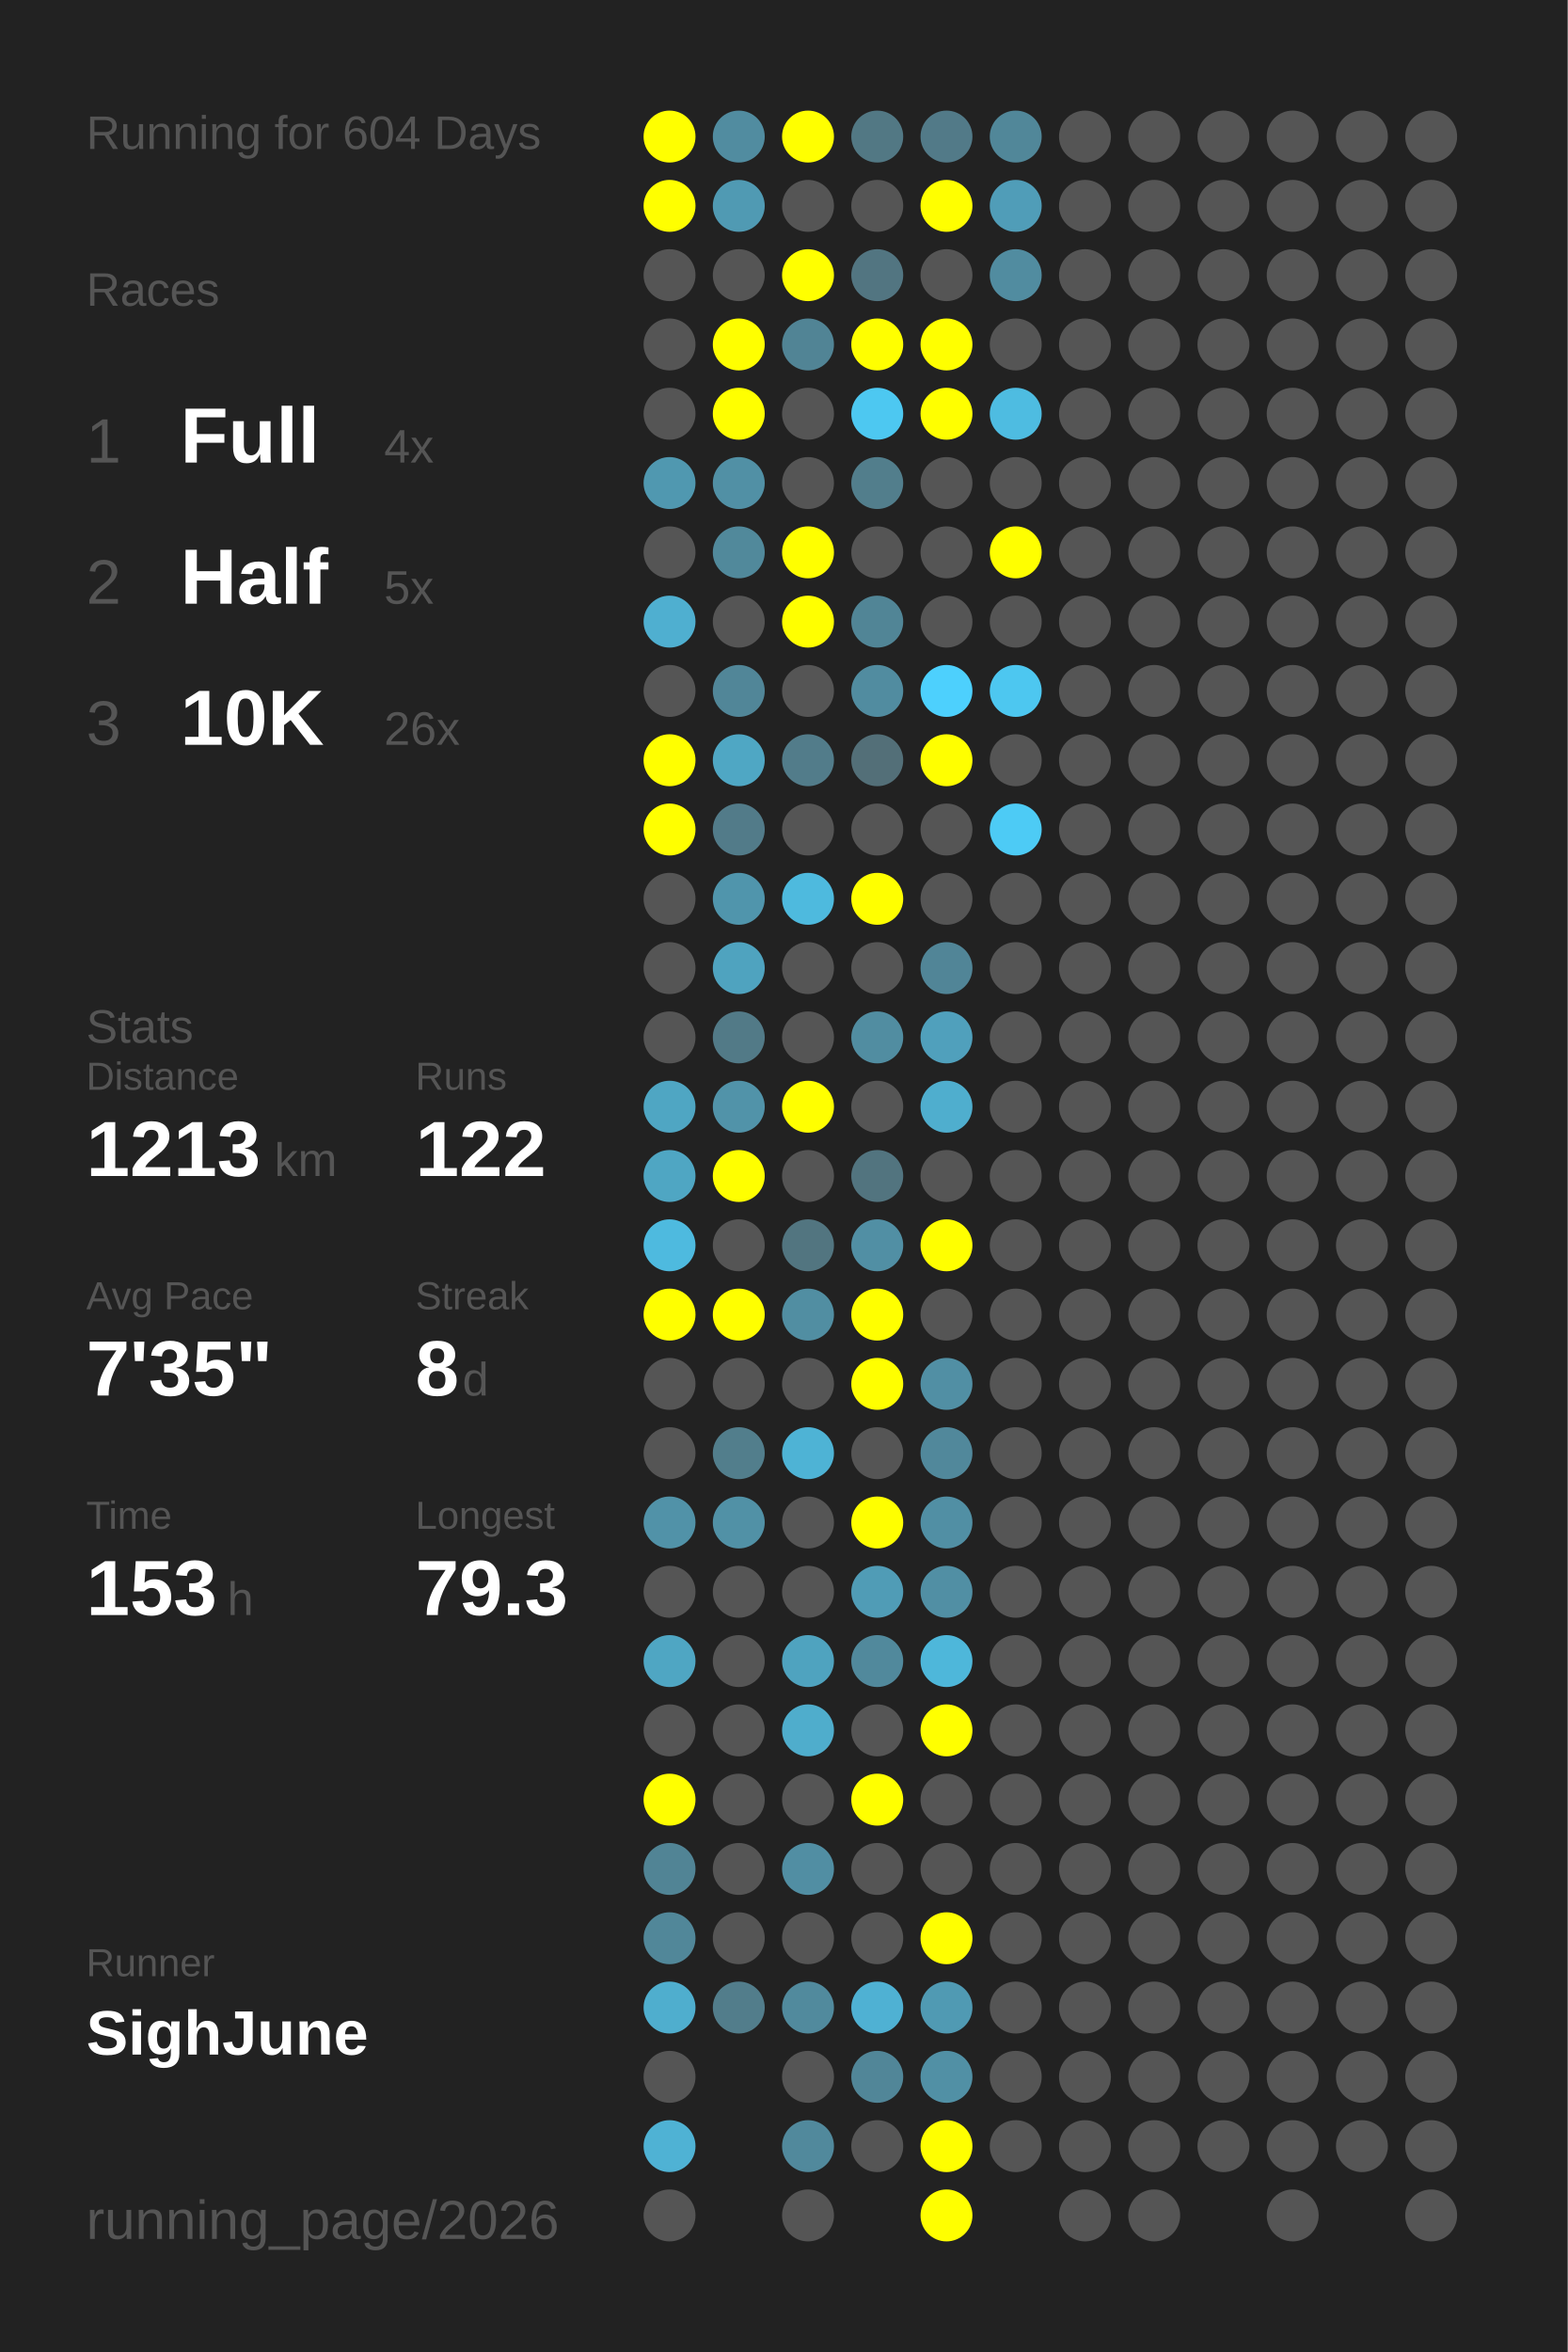
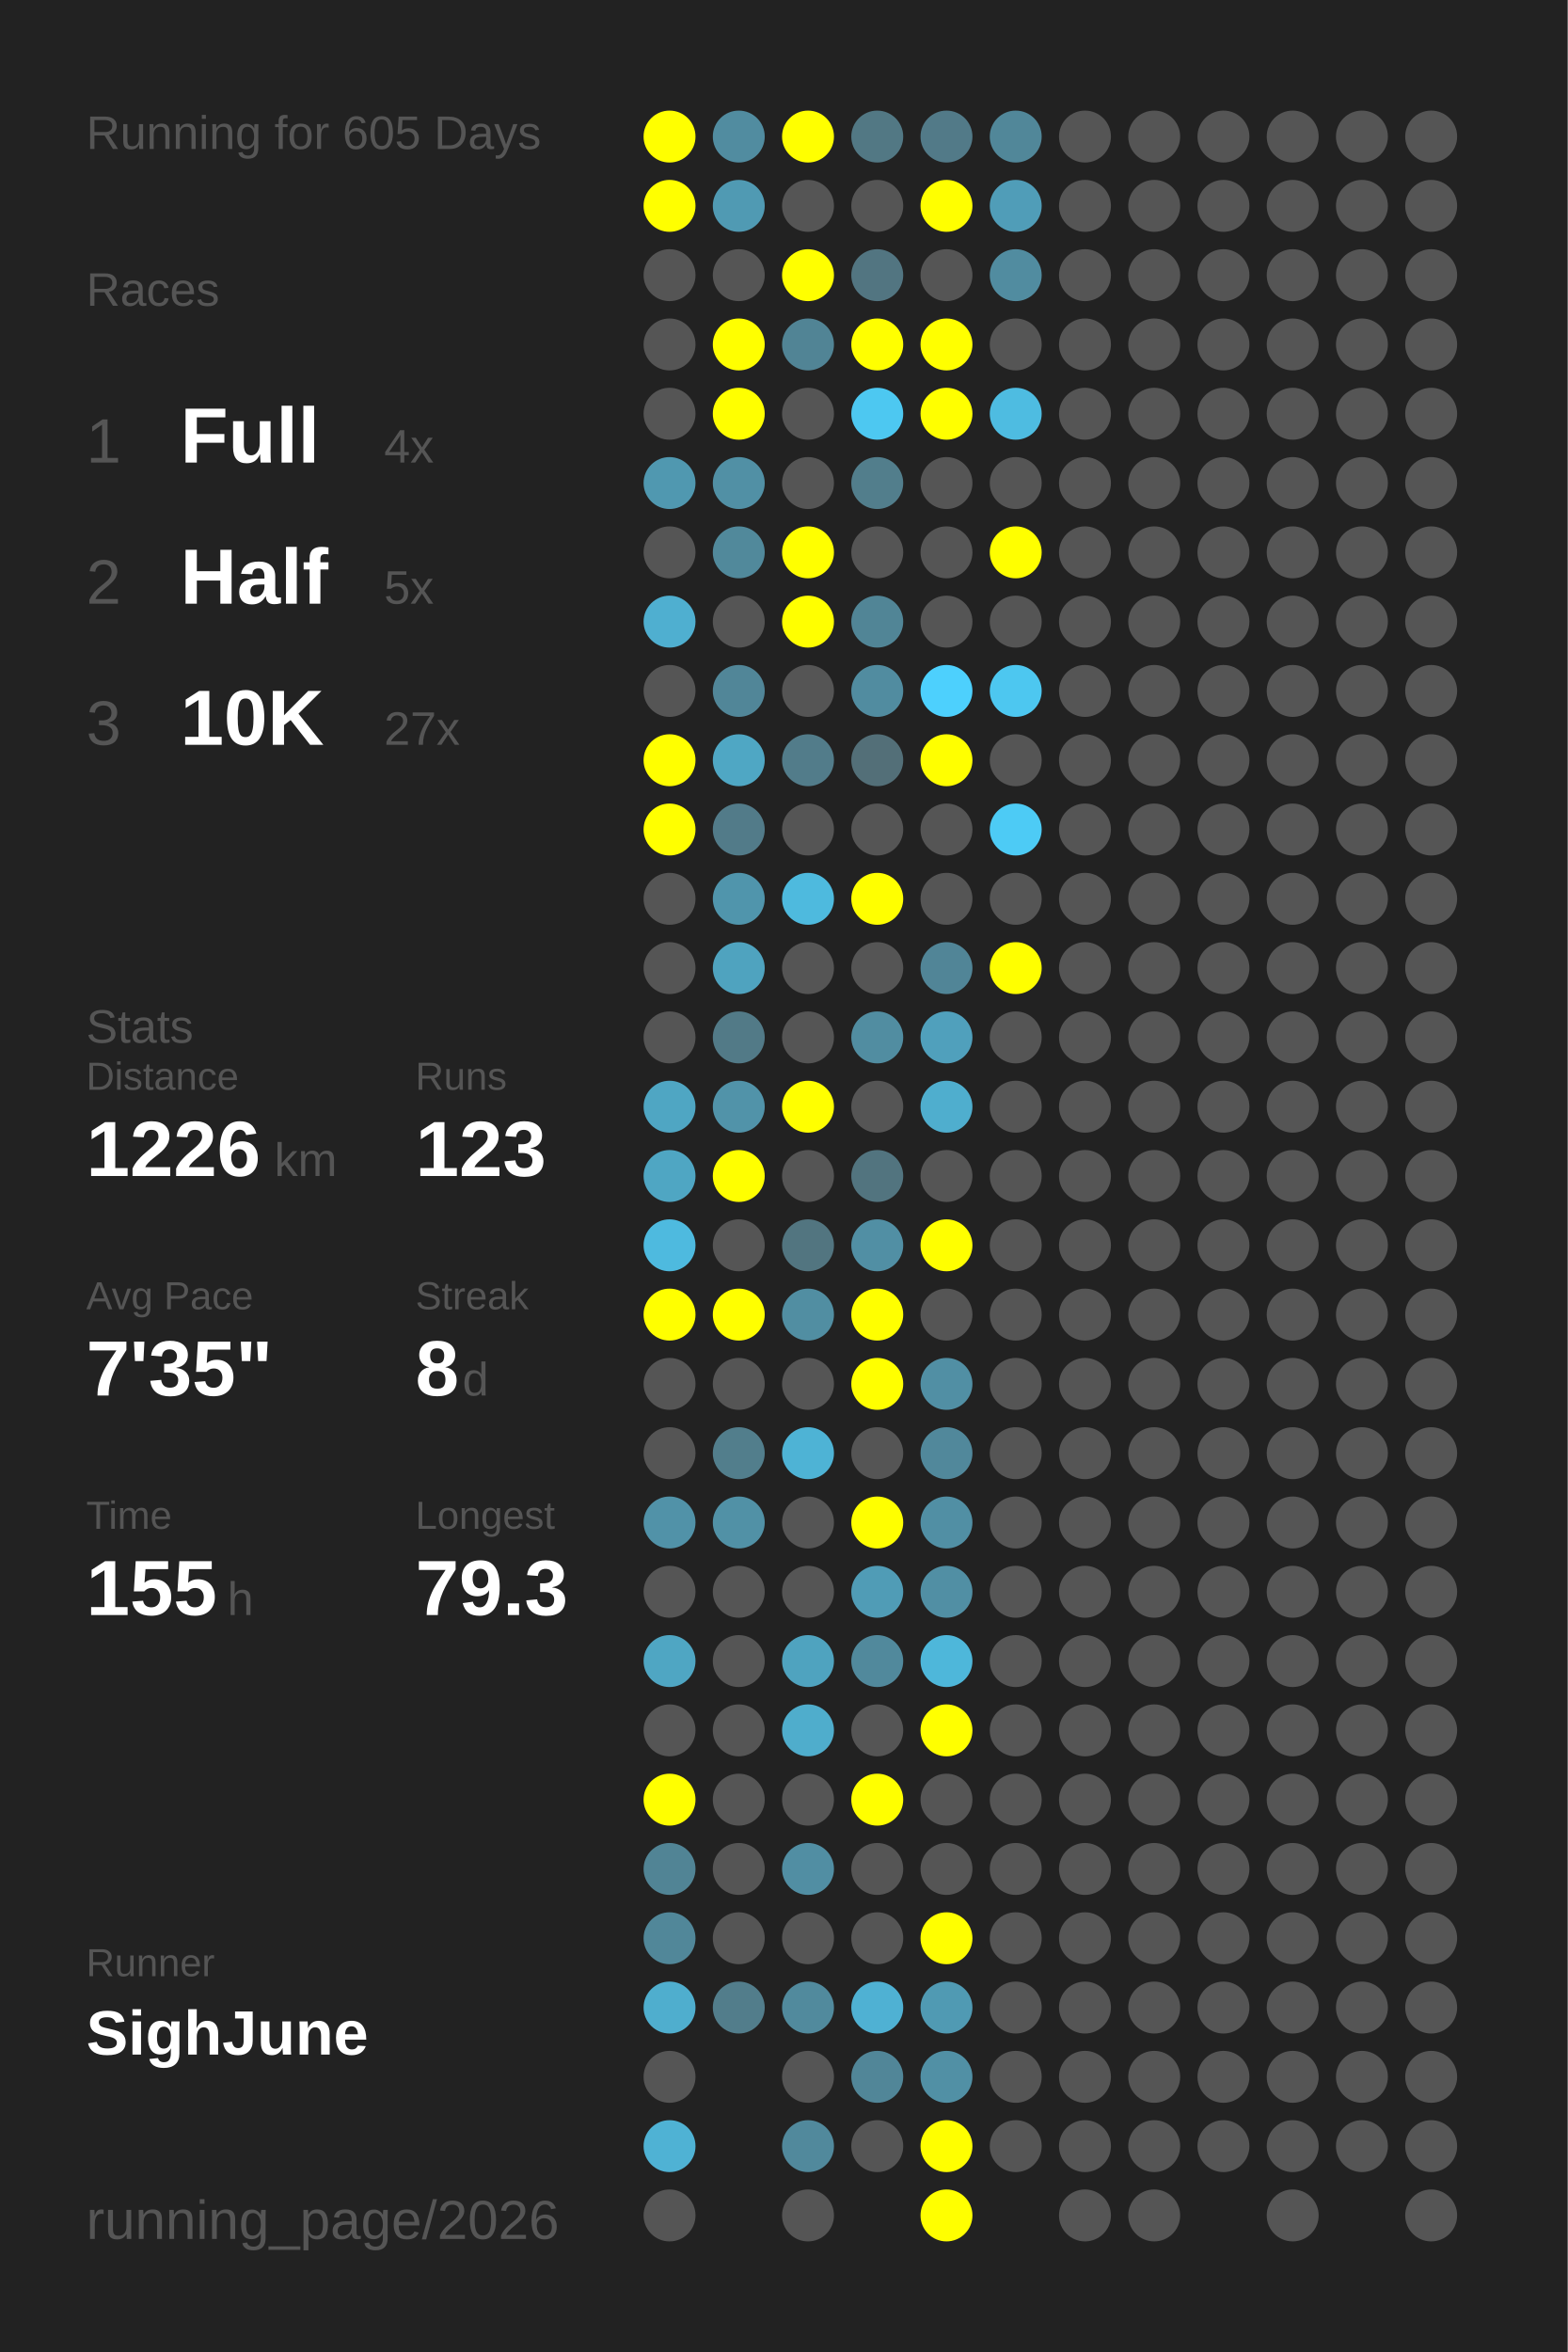
<svg xmlns="http://www.w3.org/2000/svg" baseProfile="full" height="300mm" version="1.1" viewBox="0,0,200,300" width="200mm">
  <defs />
  <rect fill="#222222" height="300" width="200" x="0" y="0" />
-   <text fill="#555555" style="font-size:6px; font-family:Arial;" x="11" y="19">Running for 604 Days</text>
+   <text fill="#555555" style="font-size:6px; font-family:Arial;" x="11" y="19">Running for 605 Days</text>
  <text fill="#555555" style="font-size:6px; font-family:Arial;" x="11" y="39">Races</text>
  <text fill="#555555" style="font-size:8px; font-family:Arial;" x="11" y="59">1</text>
  <text fill="#FFFFFF" style="font-size:10px; font-family:Arial; font-weight:bold;" x="23" y="59">Full</text>
  <text fill="#555555" style="font-size:6px; font-family:Arial;" x="49" y="59">4x</text>
  <text fill="#555555" style="font-size:8px; font-family:Arial;" x="11" y="77">2</text>
  <text fill="#FFFFFF" style="font-size:10px; font-family:Arial; font-weight:bold;" x="23" y="77">Half</text>
  <text fill="#555555" style="font-size:6px; font-family:Arial;" x="49" y="77">5x</text>
  <text fill="#555555" style="font-size:8px; font-family:Arial;" x="11" y="95">3</text>
  <text fill="#FFFFFF" style="font-size:10px; font-family:Arial; font-weight:bold;" x="23" y="95">10K</text>
-   <text fill="#555555" style="font-size:6px; font-family:Arial;" x="49" y="95">26x</text>
+   <text fill="#555555" style="font-size:6px; font-family:Arial;" x="49" y="95">27x</text>
  <text fill="#555555" style="font-size:6px; font-family:Arial;" x="11" y="133">Stats</text>
  <text fill="#555555" style="font-size:5px; font-family:Arial;" x="11" y="139">Distance</text>
-   <text fill="#FFFFFF" style="font-size:10px; font-family:Arial; font-weight:bold;" x="11" y="150">1213</text>
+   <text fill="#FFFFFF" style="font-size:10px; font-family:Arial; font-weight:bold;" x="11" y="150">1226</text>
  <text fill="#555555" style="font-size:6px; font-family:Arial;" x="35" y="150">km</text>
  <text fill="#555555" style="font-size:5px; font-family:Arial;" x="53" y="139">Runs</text>
-   <text fill="#FFFFFF" style="font-size:10px; font-family:Arial; font-weight:bold;" x="53" y="150">122</text>
+   <text fill="#FFFFFF" style="font-size:10px; font-family:Arial; font-weight:bold;" x="53" y="150">123</text>
  <text fill="#555555" style="font-size:5px; font-family:Arial;" x="11" y="167">Avg Pace</text>
  <text fill="#FFFFFF" style="font-size:10px; font-family:Arial; font-weight:bold;" x="11" y="178">7'35"</text>
  <text fill="#555555" style="font-size:5px; font-family:Arial;" x="53" y="167">Streak</text>
  <text fill="#FFFFFF" style="font-size:10px; font-family:Arial; font-weight:bold;" x="53" y="178">8</text>
  <text fill="#555555" style="font-size:6px; font-family:Arial;" x="59" y="178">d</text>
  <text fill="#555555" style="font-size:5px; font-family:Arial;" x="11" y="195">Time</text>
-   <text fill="#FFFFFF" style="font-size:10px; font-family:Arial; font-weight:bold;" x="11" y="206">153</text>
+   <text fill="#FFFFFF" style="font-size:10px; font-family:Arial; font-weight:bold;" x="11" y="206">155</text>
  <text fill="#555555" style="font-size:6px; font-family:Arial;" x="29" y="206">h</text>
  <text fill="#555555" style="font-size:5px; font-family:Arial;" x="53" y="195">Longest</text>
  <text fill="#FFFFFF" style="font-size:10px; font-family:Arial; font-weight:bold;" x="53" y="206">79.3</text>
  <text fill="#555555" style="font-size:5px; font-family:Arial;" x="11" y="252.065">Runner</text>
  <text fill="#FFFFFF" style="font-size:8px; font-family:Arial; font-weight:bold;" x="11" y="262.065">SighJune</text>
  <text fill="#555555" style="font-size:7px; font-family:Arial;" x="11" y="285.581">running_page/2026</text>
  <circle cx="85.417" cy="17.419" fill="#FFFF00" r="3.312" />
  <circle cx="85.417" cy="26.258" fill="#FFFF00" r="3.312" />
  <circle cx="85.417" cy="35.097" fill="#555555" r="3.312" />
  <circle cx="85.417" cy="43.935" fill="#555555" r="3.312" />
  <circle cx="85.417" cy="52.774" fill="#555555" r="3.312" />
  <circle cx="85.417" cy="61.613" fill="#5098b0" r="3.312" />
  <circle cx="85.417" cy="70.452" fill="#555555" r="3.312" />
  <circle cx="85.417" cy="79.29" fill="#4fafd0" r="3.312" />
  <circle cx="85.417" cy="88.129" fill="#555555" r="3.312" />
  <circle cx="85.417" cy="96.968" fill="#FFFF00" r="3.312" />
  <circle cx="85.417" cy="105.806" fill="#FFFF00" r="3.312" />
  <circle cx="85.417" cy="114.645" fill="#555555" r="3.312" />
  <circle cx="85.417" cy="123.484" fill="#555555" r="3.312" />
  <circle cx="85.417" cy="132.323" fill="#555555" r="3.312" />
  <circle cx="85.417" cy="141.161" fill="#4fa6c3" r="3.312" />
  <circle cx="85.417" cy="150" fill="#4fa6c3" r="3.312" />
  <circle cx="85.417" cy="158.839" fill="#4ebadf" r="3.312" />
  <circle cx="85.417" cy="167.677" fill="#FFFF00" r="3.312" />
  <circle cx="85.417" cy="176.516" fill="#555555" r="3.312" />
  <circle cx="85.417" cy="185.355" fill="#555555" r="3.312" />
  <circle cx="85.417" cy="194.194" fill="#5192a8" r="3.312" />
  <circle cx="85.417" cy="203.032" fill="#555555" r="3.312" />
  <circle cx="85.417" cy="211.871" fill="#4fa6c3" r="3.312" />
  <circle cx="85.417" cy="220.71" fill="#555555" r="3.312" />
  <circle cx="85.417" cy="229.548" fill="#FFFF00" r="3.312" />
  <circle cx="85.417" cy="238.387" fill="#518495" r="3.312" />
  <circle cx="85.417" cy="247.226" fill="#518799" r="3.312" />
  <circle cx="85.417" cy="256.065" fill="#4faece" r="3.312" />
  <circle cx="85.417" cy="264.903" fill="#555555" r="3.312" />
  <circle cx="85.417" cy="273.742" fill="#4fb2d4" r="3.312" />
  <circle cx="85.417" cy="282.581" fill="#555555" r="3.312" />
  <circle cx="94.25" cy="17.419" fill="#518ca0" r="3.312" />
  <circle cx="94.25" cy="26.258" fill="#509ab3" r="3.312" />
  <circle cx="94.25" cy="35.097" fill="#555555" r="3.312" />
  <circle cx="94.25" cy="43.935" fill="#FFFF00" r="3.312" />
  <circle cx="94.25" cy="52.774" fill="#FFFF00" r="3.312" />
  <circle cx="94.25" cy="61.613" fill="#5190a5" r="3.312" />
  <circle cx="94.25" cy="70.452" fill="#51899b" r="3.312" />
  <circle cx="94.25" cy="79.29" fill="#555555" r="3.312" />
  <circle cx="94.25" cy="88.129" fill="#518698" r="3.312" />
  <circle cx="94.25" cy="96.968" fill="#4fa7c4" r="3.312" />
  <circle cx="94.25" cy="105.806" fill="#527b89" r="3.312" />
  <circle cx="94.25" cy="114.645" fill="#5095ac" r="3.312" />
  <circle cx="94.25" cy="123.484" fill="#4fa3bf" r="3.312" />
  <circle cx="94.25" cy="132.323" fill="#527a87" r="3.312" />
  <circle cx="94.25" cy="141.161" fill="#5193a9" r="3.312" />
  <circle cx="94.25" cy="150" fill="#FFFF00" r="3.312" />
  <circle cx="94.25" cy="158.839" fill="#555555" r="3.312" />
  <circle cx="94.25" cy="167.677" fill="#FFFF00" r="3.312" />
  <circle cx="94.25" cy="176.516" fill="#555555" r="3.312" />
  <circle cx="94.25" cy="185.355" fill="#527e8c" r="3.312" />
  <circle cx="94.25" cy="194.194" fill="#5191a6" r="3.312" />
  <circle cx="94.25" cy="203.032" fill="#555555" r="3.312" />
  <circle cx="94.25" cy="211.871" fill="#555555" r="3.312" />
  <circle cx="94.25" cy="220.71" fill="#555555" r="3.312" />
  <circle cx="94.25" cy="229.548" fill="#555555" r="3.312" />
  <circle cx="94.25" cy="238.387" fill="#555555" r="3.312" />
  <circle cx="94.25" cy="247.226" fill="#555555" r="3.312" />
  <circle cx="94.25" cy="256.065" fill="#527d8b" r="3.312" />
  <circle cx="103.083" cy="17.419" fill="#FFFF00" r="3.312" />
  <circle cx="103.083" cy="26.258" fill="#555555" r="3.312" />
  <circle cx="103.083" cy="35.097" fill="#FFFF00" r="3.312" />
  <circle cx="103.083" cy="43.935" fill="#518495" r="3.312" />
  <circle cx="103.083" cy="52.774" fill="#555555" r="3.312" />
  <circle cx="103.083" cy="61.613" fill="#555555" r="3.312" />
  <circle cx="103.083" cy="70.452" fill="#FFFF00" r="3.312" />
  <circle cx="103.083" cy="79.29" fill="#FFFF00" r="3.312" />
  <circle cx="103.083" cy="88.129" fill="#555555" r="3.312" />
  <circle cx="103.083" cy="96.968" fill="#527c8a" r="3.312" />
  <circle cx="103.083" cy="105.806" fill="#555555" r="3.312" />
  <circle cx="103.083" cy="114.645" fill="#4ebade" r="3.312" />
  <circle cx="103.083" cy="123.484" fill="#555555" r="3.312" />
  <circle cx="103.083" cy="132.323" fill="#555555" r="3.312" />
  <circle cx="103.083" cy="141.161" fill="#FFFF00" r="3.312" />
  <circle cx="103.083" cy="150" fill="#555555" r="3.312" />
  <circle cx="103.083" cy="158.839" fill="#527580" r="3.312" />
  <circle cx="103.083" cy="167.677" fill="#518ea2" r="3.312" />
  <circle cx="103.083" cy="176.516" fill="#555555" r="3.312" />
  <circle cx="103.083" cy="185.355" fill="#4eb3d5" r="3.312" />
  <circle cx="103.083" cy="194.194" fill="#555555" r="3.312" />
  <circle cx="103.083" cy="203.032" fill="#555555" r="3.312" />
  <circle cx="103.083" cy="211.871" fill="#4fa3bf" r="3.312" />
  <circle cx="103.083" cy="220.71" fill="#4fadcc" r="3.312" />
  <circle cx="103.083" cy="229.548" fill="#555555" r="3.312" />
  <circle cx="103.083" cy="238.387" fill="#518ea3" r="3.312" />
  <circle cx="103.083" cy="247.226" fill="#555555" r="3.312" />
  <circle cx="103.083" cy="256.065" fill="#518a9d" r="3.312" />
  <circle cx="103.083" cy="264.903" fill="#555555" r="3.312" />
  <circle cx="103.083" cy="273.742" fill="#51899c" r="3.312" />
  <circle cx="103.083" cy="282.581" fill="#555555" r="3.312" />
  <circle cx="111.917" cy="17.419" fill="#527884" r="3.312" />
  <circle cx="111.917" cy="26.258" fill="#555555" r="3.312" />
  <circle cx="111.917" cy="35.097" fill="#527581" r="3.312" />
  <circle cx="111.917" cy="43.935" fill="#FFFF00" r="3.312" />
  <circle cx="111.917" cy="52.774" fill="#4dc8f1" r="3.312" />
  <circle cx="111.917" cy="61.613" fill="#527e8c" r="3.312" />
  <circle cx="111.917" cy="70.452" fill="#555555" r="3.312" />
  <circle cx="111.917" cy="79.29" fill="#518596" r="3.312" />
  <circle cx="111.917" cy="88.129" fill="#518ca0" r="3.312" />
  <circle cx="111.917" cy="96.968" fill="#536f78" r="3.312" />
  <circle cx="111.917" cy="105.806" fill="#555555" r="3.312" />
  <circle cx="111.917" cy="114.645" fill="#FFFF00" r="3.312" />
  <circle cx="111.917" cy="123.484" fill="#555555" r="3.312" />
  <circle cx="111.917" cy="132.323" fill="#518da1" r="3.312" />
  <circle cx="111.917" cy="141.161" fill="#555555" r="3.312" />
  <circle cx="111.917" cy="150" fill="#52747f" r="3.312" />
  <circle cx="111.917" cy="158.839" fill="#518fa4" r="3.312" />
  <circle cx="111.917" cy="167.677" fill="#FFFF00" r="3.312" />
  <circle cx="111.917" cy="176.516" fill="#FFFF00" r="3.312" />
  <circle cx="111.917" cy="185.355" fill="#555555" r="3.312" />
  <circle cx="111.917" cy="194.194" fill="#FFFF00" r="3.312" />
  <circle cx="111.917" cy="203.032" fill="#509cb6" r="3.312" />
  <circle cx="111.917" cy="211.871" fill="#51899c" r="3.312" />
  <circle cx="111.917" cy="220.71" fill="#555555" r="3.312" />
  <circle cx="111.917" cy="229.548" fill="#FFFF00" r="3.312" />
  <circle cx="111.917" cy="238.387" fill="#555555" r="3.312" />
  <circle cx="111.917" cy="247.226" fill="#555555" r="3.312" />
  <circle cx="111.917" cy="256.065" fill="#4fb1d3" r="3.312" />
  <circle cx="111.917" cy="264.903" fill="#518698" r="3.312" />
  <circle cx="111.917" cy="273.742" fill="#555555" r="3.312" />
  <circle cx="120.75" cy="17.419" fill="#527a88" r="3.312" />
  <circle cx="120.75" cy="26.258" fill="#FFFF00" r="3.312" />
  <circle cx="120.75" cy="35.097" fill="#555555" r="3.312" />
  <circle cx="120.75" cy="43.935" fill="#FFFF00" r="3.312" />
  <circle cx="120.75" cy="52.774" fill="#FFFF00" r="3.312" />
  <circle cx="120.75" cy="61.613" fill="#555555" r="3.312" />
  <circle cx="120.75" cy="70.452" fill="#555555" r="3.312" />
  <circle cx="120.75" cy="79.29" fill="#555555" r="3.312" />
  <circle cx="120.75" cy="88.129" fill="#4dd0fd" r="3.312" />
  <circle cx="120.75" cy="96.968" fill="#FFFF00" r="3.312" />
  <circle cx="120.75" cy="105.806" fill="#555555" r="3.312" />
  <circle cx="120.75" cy="114.645" fill="#555555" r="3.312" />
  <circle cx="120.75" cy="123.484" fill="#518597" r="3.312" />
  <circle cx="120.75" cy="132.323" fill="#50a0bc" r="3.312" />
  <circle cx="120.75" cy="141.161" fill="#4faece" r="3.312" />
  <circle cx="120.75" cy="150" fill="#555555" r="3.312" />
  <circle cx="120.75" cy="158.839" fill="#FFFF00" r="3.312" />
  <circle cx="120.75" cy="167.677" fill="#555555" r="3.312" />
  <circle cx="120.75" cy="176.516" fill="#518fa4" r="3.312" />
  <circle cx="120.75" cy="185.355" fill="#51889b" r="3.312" />
  <circle cx="120.75" cy="194.194" fill="#518fa4" r="3.312" />
  <circle cx="120.75" cy="203.032" fill="#518fa4" r="3.312" />
  <circle cx="120.75" cy="211.871" fill="#4eb7da" r="3.312" />
  <circle cx="120.75" cy="220.71" fill="#FFFF00" r="3.312" />
  <circle cx="120.75" cy="229.548" fill="#555555" r="3.312" />
  <circle cx="120.75" cy="238.387" fill="#555555" r="3.312" />
  <circle cx="120.75" cy="247.226" fill="#FFFF00" r="3.312" />
  <circle cx="120.75" cy="256.065" fill="#509ab3" r="3.312" />
  <circle cx="120.75" cy="264.903" fill="#5190a5" r="3.312" />
  <circle cx="120.75" cy="273.742" fill="#FFFF00" r="3.312" />
  <circle cx="120.75" cy="282.581" fill="#FFFF00" r="3.312" />
  <circle cx="129.583" cy="17.419" fill="#518799" r="3.312" />
  <circle cx="129.583" cy="26.258" fill="#509db8" r="3.312" />
  <circle cx="129.583" cy="35.097" fill="#518ca0" r="3.312" />
  <circle cx="129.583" cy="43.935" fill="#555555" r="3.312" />
  <circle cx="129.583" cy="52.774" fill="#4ebce1" r="3.312" />
  <circle cx="129.583" cy="61.613" fill="#555555" r="3.312" />
  <circle cx="129.583" cy="70.452" fill="#FFFF00" r="3.312" />
  <circle cx="129.583" cy="79.29" fill="#555555" r="3.312" />
  <circle cx="129.583" cy="88.129" fill="#4dc7f0" r="3.312" />
  <circle cx="129.583" cy="96.968" fill="#555555" r="3.312" />
  <circle cx="129.583" cy="105.806" fill="#4dcbf5" r="3.312" />
  <circle cx="129.583" cy="114.645" fill="#555555" r="3.312" />
-   <circle cx="129.583" cy="123.484" fill="#555555" r="3.312" />
+   <circle cx="129.583" cy="123.484" fill="#FFFF00" r="3.312" />
  <circle cx="129.583" cy="132.323" fill="#555555" r="3.312" />
  <circle cx="129.583" cy="141.161" fill="#555555" r="3.312" />
  <circle cx="129.583" cy="150" fill="#555555" r="3.312" />
  <circle cx="129.583" cy="158.839" fill="#555555" r="3.312" />
  <circle cx="129.583" cy="167.677" fill="#555555" r="3.312" />
  <circle cx="129.583" cy="176.516" fill="#555555" r="3.312" />
  <circle cx="129.583" cy="185.355" fill="#555555" r="3.312" />
  <circle cx="129.583" cy="194.194" fill="#555555" r="3.312" />
  <circle cx="129.583" cy="203.032" fill="#555555" r="3.312" />
  <circle cx="129.583" cy="211.871" fill="#555555" r="3.312" />
  <circle cx="129.583" cy="220.71" fill="#555555" r="3.312" />
  <circle cx="129.583" cy="229.548" fill="#555555" r="3.312" />
  <circle cx="129.583" cy="238.387" fill="#555555" r="3.312" />
  <circle cx="129.583" cy="247.226" fill="#555555" r="3.312" />
  <circle cx="129.583" cy="256.065" fill="#555555" r="3.312" />
  <circle cx="129.583" cy="264.903" fill="#555555" r="3.312" />
  <circle cx="129.583" cy="273.742" fill="#555555" r="3.312" />
  <circle cx="138.417" cy="17.419" fill="#555555" r="3.312" />
  <circle cx="138.417" cy="26.258" fill="#555555" r="3.312" />
  <circle cx="138.417" cy="35.097" fill="#555555" r="3.312" />
  <circle cx="138.417" cy="43.935" fill="#555555" r="3.312" />
  <circle cx="138.417" cy="52.774" fill="#555555" r="3.312" />
  <circle cx="138.417" cy="61.613" fill="#555555" r="3.312" />
  <circle cx="138.417" cy="70.452" fill="#555555" r="3.312" />
  <circle cx="138.417" cy="79.29" fill="#555555" r="3.312" />
  <circle cx="138.417" cy="88.129" fill="#555555" r="3.312" />
  <circle cx="138.417" cy="96.968" fill="#555555" r="3.312" />
  <circle cx="138.417" cy="105.806" fill="#555555" r="3.312" />
  <circle cx="138.417" cy="114.645" fill="#555555" r="3.312" />
  <circle cx="138.417" cy="123.484" fill="#555555" r="3.312" />
  <circle cx="138.417" cy="132.323" fill="#555555" r="3.312" />
  <circle cx="138.417" cy="141.161" fill="#555555" r="3.312" />
  <circle cx="138.417" cy="150" fill="#555555" r="3.312" />
  <circle cx="138.417" cy="158.839" fill="#555555" r="3.312" />
  <circle cx="138.417" cy="167.677" fill="#555555" r="3.312" />
  <circle cx="138.417" cy="176.516" fill="#555555" r="3.312" />
  <circle cx="138.417" cy="185.355" fill="#555555" r="3.312" />
  <circle cx="138.417" cy="194.194" fill="#555555" r="3.312" />
  <circle cx="138.417" cy="203.032" fill="#555555" r="3.312" />
  <circle cx="138.417" cy="211.871" fill="#555555" r="3.312" />
  <circle cx="138.417" cy="220.71" fill="#555555" r="3.312" />
  <circle cx="138.417" cy="229.548" fill="#555555" r="3.312" />
  <circle cx="138.417" cy="238.387" fill="#555555" r="3.312" />
  <circle cx="138.417" cy="247.226" fill="#555555" r="3.312" />
  <circle cx="138.417" cy="256.065" fill="#555555" r="3.312" />
  <circle cx="138.417" cy="264.903" fill="#555555" r="3.312" />
  <circle cx="138.417" cy="273.742" fill="#555555" r="3.312" />
  <circle cx="138.417" cy="282.581" fill="#555555" r="3.312" />
  <circle cx="147.25" cy="17.419" fill="#555555" r="3.312" />
  <circle cx="147.25" cy="26.258" fill="#555555" r="3.312" />
  <circle cx="147.25" cy="35.097" fill="#555555" r="3.312" />
  <circle cx="147.25" cy="43.935" fill="#555555" r="3.312" />
  <circle cx="147.25" cy="52.774" fill="#555555" r="3.312" />
  <circle cx="147.25" cy="61.613" fill="#555555" r="3.312" />
  <circle cx="147.25" cy="70.452" fill="#555555" r="3.312" />
  <circle cx="147.25" cy="79.29" fill="#555555" r="3.312" />
  <circle cx="147.25" cy="88.129" fill="#555555" r="3.312" />
  <circle cx="147.25" cy="96.968" fill="#555555" r="3.312" />
  <circle cx="147.25" cy="105.806" fill="#555555" r="3.312" />
  <circle cx="147.25" cy="114.645" fill="#555555" r="3.312" />
  <circle cx="147.25" cy="123.484" fill="#555555" r="3.312" />
  <circle cx="147.25" cy="132.323" fill="#555555" r="3.312" />
  <circle cx="147.25" cy="141.161" fill="#555555" r="3.312" />
  <circle cx="147.25" cy="150" fill="#555555" r="3.312" />
  <circle cx="147.25" cy="158.839" fill="#555555" r="3.312" />
  <circle cx="147.25" cy="167.677" fill="#555555" r="3.312" />
  <circle cx="147.25" cy="176.516" fill="#555555" r="3.312" />
  <circle cx="147.25" cy="185.355" fill="#555555" r="3.312" />
  <circle cx="147.25" cy="194.194" fill="#555555" r="3.312" />
  <circle cx="147.25" cy="203.032" fill="#555555" r="3.312" />
  <circle cx="147.25" cy="211.871" fill="#555555" r="3.312" />
  <circle cx="147.25" cy="220.71" fill="#555555" r="3.312" />
  <circle cx="147.25" cy="229.548" fill="#555555" r="3.312" />
  <circle cx="147.25" cy="238.387" fill="#555555" r="3.312" />
  <circle cx="147.25" cy="247.226" fill="#555555" r="3.312" />
  <circle cx="147.25" cy="256.065" fill="#555555" r="3.312" />
  <circle cx="147.25" cy="264.903" fill="#555555" r="3.312" />
  <circle cx="147.25" cy="273.742" fill="#555555" r="3.312" />
  <circle cx="147.25" cy="282.581" fill="#555555" r="3.312" />
  <circle cx="156.083" cy="17.419" fill="#555555" r="3.312" />
  <circle cx="156.083" cy="26.258" fill="#555555" r="3.312" />
  <circle cx="156.083" cy="35.097" fill="#555555" r="3.312" />
  <circle cx="156.083" cy="43.935" fill="#555555" r="3.312" />
  <circle cx="156.083" cy="52.774" fill="#555555" r="3.312" />
  <circle cx="156.083" cy="61.613" fill="#555555" r="3.312" />
  <circle cx="156.083" cy="70.452" fill="#555555" r="3.312" />
  <circle cx="156.083" cy="79.29" fill="#555555" r="3.312" />
  <circle cx="156.083" cy="88.129" fill="#555555" r="3.312" />
  <circle cx="156.083" cy="96.968" fill="#555555" r="3.312" />
  <circle cx="156.083" cy="105.806" fill="#555555" r="3.312" />
  <circle cx="156.083" cy="114.645" fill="#555555" r="3.312" />
  <circle cx="156.083" cy="123.484" fill="#555555" r="3.312" />
  <circle cx="156.083" cy="132.323" fill="#555555" r="3.312" />
  <circle cx="156.083" cy="141.161" fill="#555555" r="3.312" />
  <circle cx="156.083" cy="150" fill="#555555" r="3.312" />
  <circle cx="156.083" cy="158.839" fill="#555555" r="3.312" />
  <circle cx="156.083" cy="167.677" fill="#555555" r="3.312" />
  <circle cx="156.083" cy="176.516" fill="#555555" r="3.312" />
  <circle cx="156.083" cy="185.355" fill="#555555" r="3.312" />
  <circle cx="156.083" cy="194.194" fill="#555555" r="3.312" />
  <circle cx="156.083" cy="203.032" fill="#555555" r="3.312" />
  <circle cx="156.083" cy="211.871" fill="#555555" r="3.312" />
  <circle cx="156.083" cy="220.71" fill="#555555" r="3.312" />
  <circle cx="156.083" cy="229.548" fill="#555555" r="3.312" />
  <circle cx="156.083" cy="238.387" fill="#555555" r="3.312" />
  <circle cx="156.083" cy="247.226" fill="#555555" r="3.312" />
  <circle cx="156.083" cy="256.065" fill="#555555" r="3.312" />
  <circle cx="156.083" cy="264.903" fill="#555555" r="3.312" />
  <circle cx="156.083" cy="273.742" fill="#555555" r="3.312" />
  <circle cx="164.917" cy="17.419" fill="#555555" r="3.312" />
  <circle cx="164.917" cy="26.258" fill="#555555" r="3.312" />
  <circle cx="164.917" cy="35.097" fill="#555555" r="3.312" />
  <circle cx="164.917" cy="43.935" fill="#555555" r="3.312" />
  <circle cx="164.917" cy="52.774" fill="#555555" r="3.312" />
  <circle cx="164.917" cy="61.613" fill="#555555" r="3.312" />
  <circle cx="164.917" cy="70.452" fill="#555555" r="3.312" />
  <circle cx="164.917" cy="79.29" fill="#555555" r="3.312" />
  <circle cx="164.917" cy="88.129" fill="#555555" r="3.312" />
  <circle cx="164.917" cy="96.968" fill="#555555" r="3.312" />
  <circle cx="164.917" cy="105.806" fill="#555555" r="3.312" />
  <circle cx="164.917" cy="114.645" fill="#555555" r="3.312" />
  <circle cx="164.917" cy="123.484" fill="#555555" r="3.312" />
  <circle cx="164.917" cy="132.323" fill="#555555" r="3.312" />
  <circle cx="164.917" cy="141.161" fill="#555555" r="3.312" />
  <circle cx="164.917" cy="150" fill="#555555" r="3.312" />
  <circle cx="164.917" cy="158.839" fill="#555555" r="3.312" />
  <circle cx="164.917" cy="167.677" fill="#555555" r="3.312" />
  <circle cx="164.917" cy="176.516" fill="#555555" r="3.312" />
  <circle cx="164.917" cy="185.355" fill="#555555" r="3.312" />
  <circle cx="164.917" cy="194.194" fill="#555555" r="3.312" />
  <circle cx="164.917" cy="203.032" fill="#555555" r="3.312" />
  <circle cx="164.917" cy="211.871" fill="#555555" r="3.312" />
  <circle cx="164.917" cy="220.71" fill="#555555" r="3.312" />
  <circle cx="164.917" cy="229.548" fill="#555555" r="3.312" />
  <circle cx="164.917" cy="238.387" fill="#555555" r="3.312" />
  <circle cx="164.917" cy="247.226" fill="#555555" r="3.312" />
  <circle cx="164.917" cy="256.065" fill="#555555" r="3.312" />
  <circle cx="164.917" cy="264.903" fill="#555555" r="3.312" />
  <circle cx="164.917" cy="273.742" fill="#555555" r="3.312" />
  <circle cx="164.917" cy="282.581" fill="#555555" r="3.312" />
  <circle cx="173.75" cy="17.419" fill="#555555" r="3.312" />
  <circle cx="173.75" cy="26.258" fill="#555555" r="3.312" />
  <circle cx="173.75" cy="35.097" fill="#555555" r="3.312" />
  <circle cx="173.75" cy="43.935" fill="#555555" r="3.312" />
  <circle cx="173.75" cy="52.774" fill="#555555" r="3.312" />
  <circle cx="173.75" cy="61.613" fill="#555555" r="3.312" />
  <circle cx="173.75" cy="70.452" fill="#555555" r="3.312" />
  <circle cx="173.75" cy="79.29" fill="#555555" r="3.312" />
  <circle cx="173.75" cy="88.129" fill="#555555" r="3.312" />
  <circle cx="173.75" cy="96.968" fill="#555555" r="3.312" />
  <circle cx="173.75" cy="105.806" fill="#555555" r="3.312" />
  <circle cx="173.75" cy="114.645" fill="#555555" r="3.312" />
  <circle cx="173.75" cy="123.484" fill="#555555" r="3.312" />
  <circle cx="173.75" cy="132.323" fill="#555555" r="3.312" />
  <circle cx="173.75" cy="141.161" fill="#555555" r="3.312" />
  <circle cx="173.75" cy="150" fill="#555555" r="3.312" />
  <circle cx="173.75" cy="158.839" fill="#555555" r="3.312" />
  <circle cx="173.75" cy="167.677" fill="#555555" r="3.312" />
  <circle cx="173.75" cy="176.516" fill="#555555" r="3.312" />
  <circle cx="173.75" cy="185.355" fill="#555555" r="3.312" />
  <circle cx="173.75" cy="194.194" fill="#555555" r="3.312" />
  <circle cx="173.75" cy="203.032" fill="#555555" r="3.312" />
  <circle cx="173.75" cy="211.871" fill="#555555" r="3.312" />
  <circle cx="173.75" cy="220.71" fill="#555555" r="3.312" />
  <circle cx="173.75" cy="229.548" fill="#555555" r="3.312" />
  <circle cx="173.75" cy="238.387" fill="#555555" r="3.312" />
  <circle cx="173.75" cy="247.226" fill="#555555" r="3.312" />
  <circle cx="173.75" cy="256.065" fill="#555555" r="3.312" />
  <circle cx="173.75" cy="264.903" fill="#555555" r="3.312" />
  <circle cx="173.75" cy="273.742" fill="#555555" r="3.312" />
  <circle cx="182.583" cy="17.419" fill="#555555" r="3.312" />
  <circle cx="182.583" cy="26.258" fill="#555555" r="3.312" />
  <circle cx="182.583" cy="35.097" fill="#555555" r="3.312" />
  <circle cx="182.583" cy="43.935" fill="#555555" r="3.312" />
  <circle cx="182.583" cy="52.774" fill="#555555" r="3.312" />
  <circle cx="182.583" cy="61.613" fill="#555555" r="3.312" />
  <circle cx="182.583" cy="70.452" fill="#555555" r="3.312" />
  <circle cx="182.583" cy="79.29" fill="#555555" r="3.312" />
  <circle cx="182.583" cy="88.129" fill="#555555" r="3.312" />
  <circle cx="182.583" cy="96.968" fill="#555555" r="3.312" />
  <circle cx="182.583" cy="105.806" fill="#555555" r="3.312" />
  <circle cx="182.583" cy="114.645" fill="#555555" r="3.312" />
  <circle cx="182.583" cy="123.484" fill="#555555" r="3.312" />
  <circle cx="182.583" cy="132.323" fill="#555555" r="3.312" />
  <circle cx="182.583" cy="141.161" fill="#555555" r="3.312" />
  <circle cx="182.583" cy="150" fill="#555555" r="3.312" />
  <circle cx="182.583" cy="158.839" fill="#555555" r="3.312" />
  <circle cx="182.583" cy="167.677" fill="#555555" r="3.312" />
  <circle cx="182.583" cy="176.516" fill="#555555" r="3.312" />
  <circle cx="182.583" cy="185.355" fill="#555555" r="3.312" />
  <circle cx="182.583" cy="194.194" fill="#555555" r="3.312" />
  <circle cx="182.583" cy="203.032" fill="#555555" r="3.312" />
  <circle cx="182.583" cy="211.871" fill="#555555" r="3.312" />
  <circle cx="182.583" cy="220.71" fill="#555555" r="3.312" />
  <circle cx="182.583" cy="229.548" fill="#555555" r="3.312" />
  <circle cx="182.583" cy="238.387" fill="#555555" r="3.312" />
  <circle cx="182.583" cy="247.226" fill="#555555" r="3.312" />
  <circle cx="182.583" cy="256.065" fill="#555555" r="3.312" />
  <circle cx="182.583" cy="264.903" fill="#555555" r="3.312" />
  <circle cx="182.583" cy="273.742" fill="#555555" r="3.312" />
  <circle cx="182.583" cy="282.581" fill="#555555" r="3.312" />
</svg>
